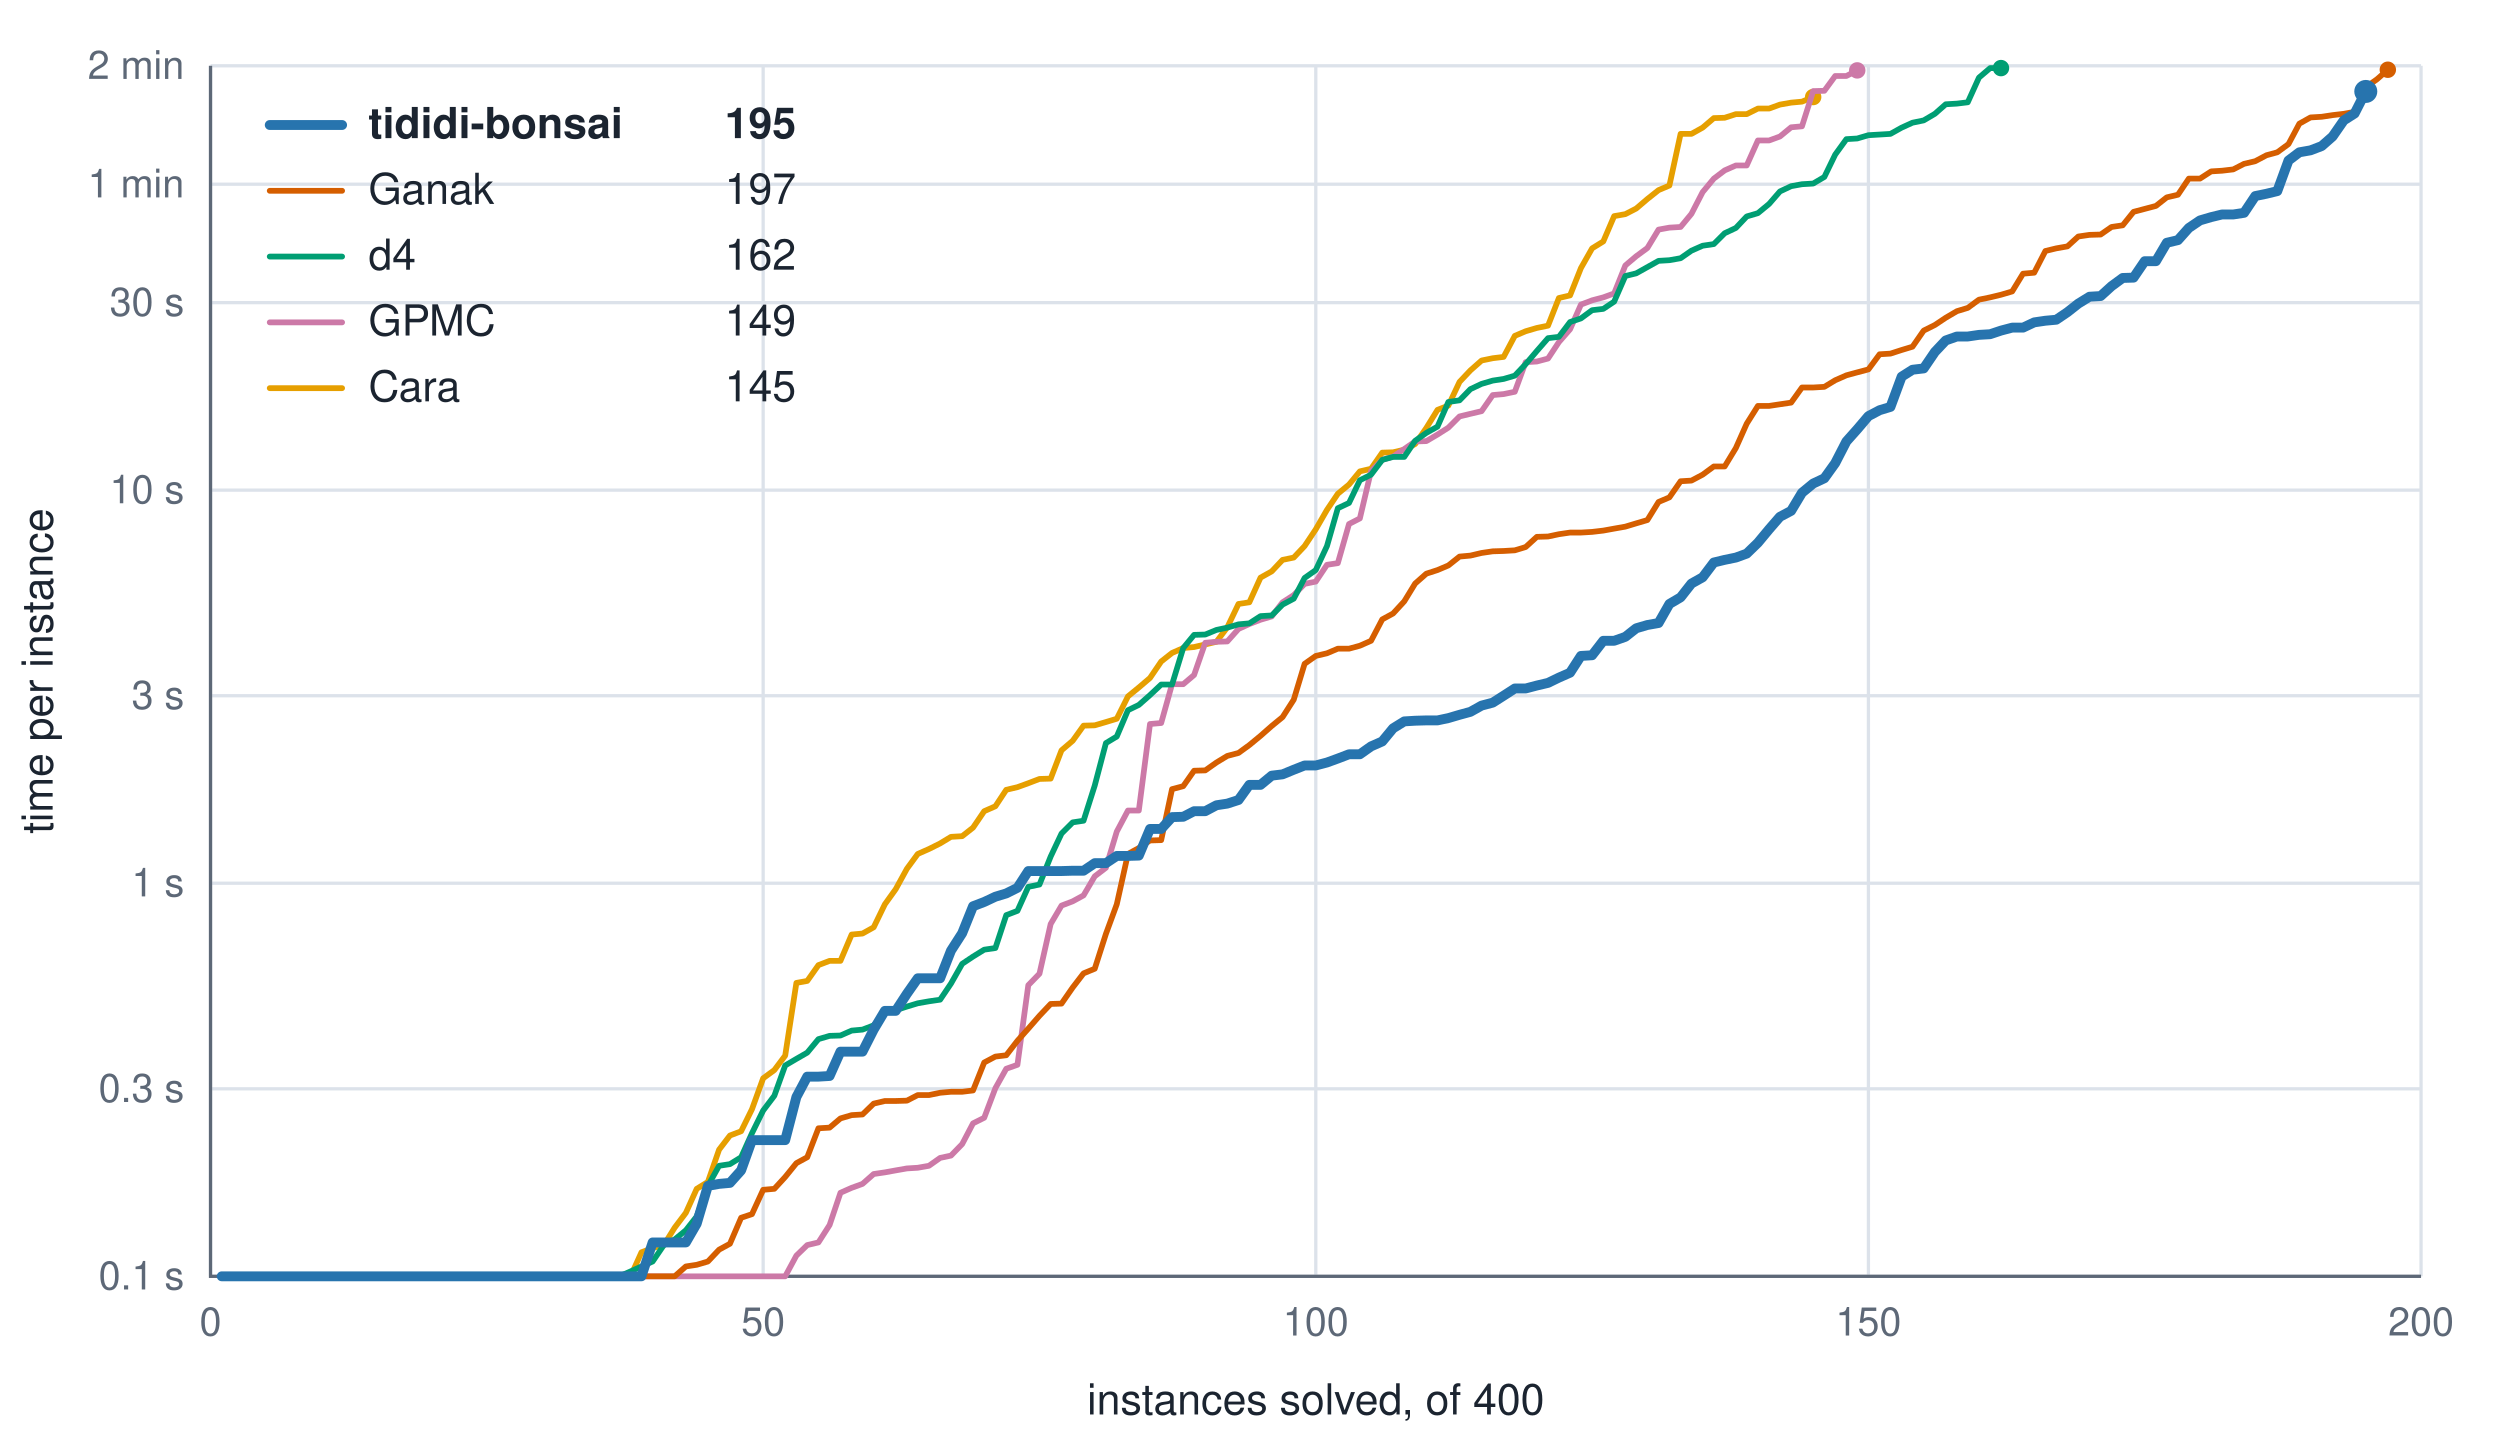
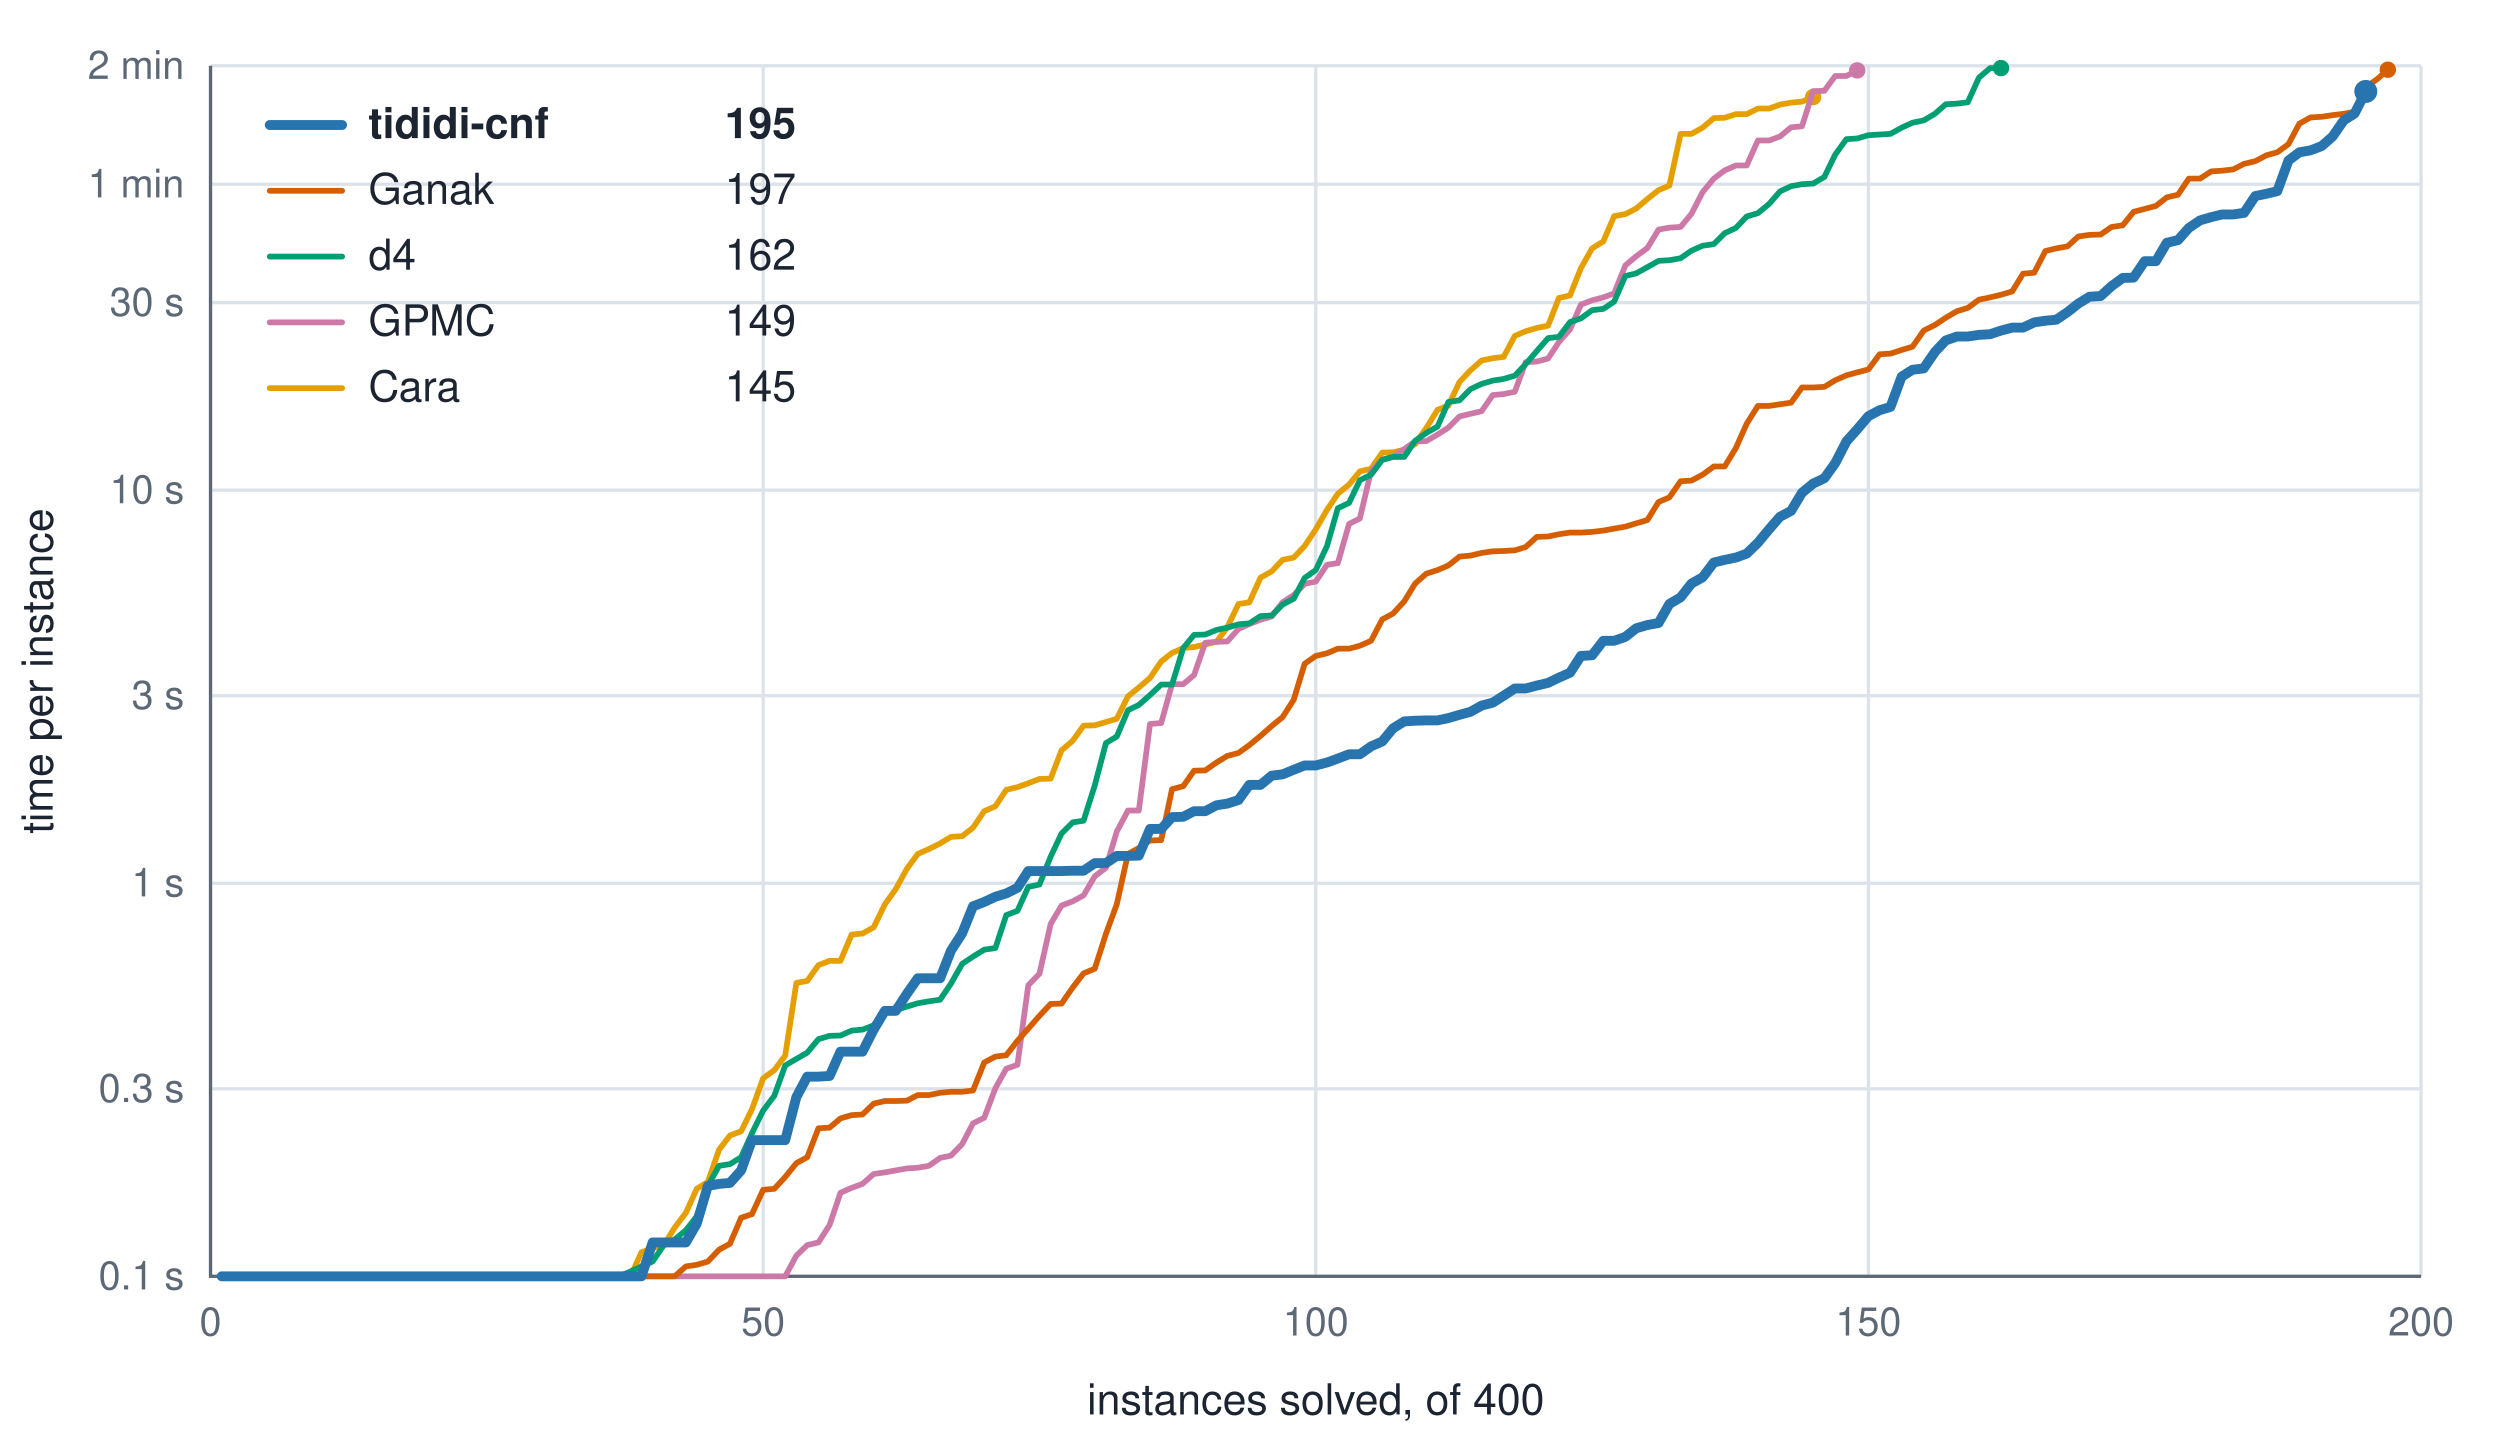
<svg xmlns="http://www.w3.org/2000/svg" viewBox="0 0 760 440" width="760" height="440" role="img" aria-labelledby="t d" font-family="system-ui, -apple-system, Segoe UI, Helvetica, Arial, sans-serif">
  <style>
.ink{fill:#1b2430}.muted{fill:#5d6877}.grid{stroke:#dce2ea}.axis{stroke:#5d6877}.c0{stroke:#2774AE}.f0{fill:#2774AE}.c1{stroke:#D55E00}.f1{fill:#D55E00}.c2{stroke:#009E73}.f2{fill:#009E73}.c3{stroke:#CC79A7}.f3{fill:#CC79A7}.c4{stroke:#E69F00}.f4{fill:#E69F00}
@media (prefers-color-scheme: dark){.ink{fill:#e6edf3}.muted{fill:#9da7b3}.grid{stroke:#30363d}.axis{stroke:#9da7b3}.c0{stroke:#58A6FF}.f0{fill:#58A6FF}.c1{stroke:#F0884A}.f1{fill:#F0884A}.c2{stroke:#3FC59A}.f2{fill:#3FC59A}.c3{stroke:#E0A3C8}.f3{fill:#E0A3C8}.c4{stroke:#F2BE4A}.f4{fill:#F2BE4A}}
</style>
  <line class="grid" x1="64" x2="736" y1="388.0" y2="388.0" stroke-width="1" />
  <text class="muted" x="56" y="392.0" font-size="12" text-anchor="end">0.1 s</text>
  <line class="grid" x1="64" x2="736" y1="331.0" y2="331.0" stroke-width="1" />
  <text class="muted" x="56" y="335.0" font-size="12" text-anchor="end">0.3 s</text>
  <line class="grid" x1="64" x2="736" y1="268.5" y2="268.5" stroke-width="1" />
  <text class="muted" x="56" y="272.5" font-size="12" text-anchor="end">1 s</text>
  <line class="grid" x1="64" x2="736" y1="211.5" y2="211.5" stroke-width="1" />
  <text class="muted" x="56" y="215.5" font-size="12" text-anchor="end">3 s</text>
  <line class="grid" x1="64" x2="736" y1="149.0" y2="149.0" stroke-width="1" />
  <text class="muted" x="56" y="153.0" font-size="12" text-anchor="end">10 s</text>
  <line class="grid" x1="64" x2="736" y1="92.0" y2="92.0" stroke-width="1" />
  <text class="muted" x="56" y="96.0" font-size="12" text-anchor="end">30 s</text>
  <line class="grid" x1="64" x2="736" y1="56.0" y2="56.0" stroke-width="1" />
  <text class="muted" x="56" y="60.0" font-size="12" text-anchor="end">1 min</text>
  <line class="grid" x1="64" x2="736" y1="20.0" y2="20.0" stroke-width="1" />
  <text class="muted" x="56" y="24.0" font-size="12" text-anchor="end">2 min</text>
  <line class="grid" x1="64.0" x2="64.0" y1="20" y2="388" stroke-width="1" />
  <text class="muted" x="64.0" y="406" font-size="12" text-anchor="middle">0</text>
  <line class="grid" x1="232.0" x2="232.0" y1="20" y2="388" stroke-width="1" />
  <text class="muted" x="232.0" y="406" font-size="12" text-anchor="middle">50</text>
  <line class="grid" x1="400.0" x2="400.0" y1="20" y2="388" stroke-width="1" />
  <text class="muted" x="400.0" y="406" font-size="12" text-anchor="middle">100</text>
  <line class="grid" x1="568.0" x2="568.0" y1="20" y2="388" stroke-width="1" />
  <text class="muted" x="568.0" y="406" font-size="12" text-anchor="middle">150</text>
  <line class="grid" x1="736.0" x2="736.0" y1="20" y2="388" stroke-width="1" />
  <text class="muted" x="736.0" y="406" font-size="12" text-anchor="middle">200</text>
  <path class="axis" d="M64 20V388H736" fill="none" stroke-width="1" />
  <text class="ink" x="400.0" y="430" font-size="13" text-anchor="middle">instances solved, of 400</text>
  <text class="ink" transform="translate(16 204.0) rotate(-90)" font-size="13" text-anchor="middle">time per instance</text>
  <polyline class="c4" points="67.4,388.0 70.7,388.0 74.1,388.0 77.4,388.0 80.8,388.0 84.2,388.0 87.5,388.0 90.9,388.0 94.2,388.0 97.6,388.0 101.0,388.0 104.3,388.0 107.7,388.0 111.0,388.0 114.4,388.0 117.8,388.0 121.1,388.0 124.5,388.0 127.8,388.0 131.2,388.0 134.6,388.0 137.9,388.0 141.3,388.0 144.6,388.0 148.0,388.0 151.4,388.0 154.7,388.0 158.1,388.0 161.4,388.0 164.8,388.0 168.2,388.0 171.5,388.0 174.9,388.0 178.2,388.0 181.6,388.0 185.0,388.0 188.3,388.0 191.7,388.0 195.0,380.7 198.4,379.4 201.8,378.5 205.1,373.2 208.5,368.7 211.8,361.4 215.2,359.3 218.6,349.5 221.9,345.2 225.3,343.9 228.6,337.2 232.0,327.8 235.4,325.3 238.7,320.9 242.1,298.8 245.4,298.2 248.8,293.4 252.2,292.1 255.5,292.1 258.9,284.1 262.2,283.8 265.6,281.9 269.0,274.9 272.3,270.3 275.7,264.1 279.0,259.6 282.4,258.1 285.8,256.4 289.1,254.4 292.5,254.2 295.8,251.6 299.2,246.6 302.6,245.1 305.9,240.1 309.3,239.3 312.6,238.1 316.0,236.8 319.4,236.7 322.7,228.1 326.1,225.2 329.4,220.6 332.8,220.5 336.2,219.5 339.5,218.5 342.9,211.7 346.2,209.0 349.6,206.1 353.0,201.1 356.3,198.5 359.7,197.0 363.0,196.7 366.4,195.9 369.8,195.1 373.1,190.7 376.5,183.6 379.8,183.1 383.2,175.6 386.6,173.7 389.9,170.2 393.3,169.5 396.6,166.0 400.0,160.9 403.4,155.0 406.7,150.1 410.1,147.3 413.4,143.3 416.8,142.5 420.2,137.6 423.5,137.5 426.9,136.7 430.2,135.0 433.6,130.1 437.0,124.6 440.3,123.3 443.7,116.1 447.0,112.6 450.4,109.6 453.8,108.9 457.1,108.5 460.5,102.1 463.8,100.7 467.2,99.7 470.6,99.0 473.9,90.6 477.3,89.8 480.6,81.5 484.0,75.5 487.4,73.4 490.7,65.7 494.1,65.1 497.4,63.4 500.8,60.5 504.2,57.8 507.5,56.4 510.9,40.7 514.2,40.7 517.6,38.8 521.0,35.9 524.3,35.8 527.7,34.7 531.0,34.7 534.4,33.0 537.8,33.0 541.1,31.8 544.5,31.2 547.8,30.9 551.2,29.5" fill="none" stroke-width="1.75" stroke-linejoin="round" stroke-linecap="round" />
  <circle class="f4" cx="551.2" cy="29.5" r="2.5" />
  <polyline class="c3" points="67.4,388.0 70.7,388.0 74.1,388.0 77.4,388.0 80.8,388.0 84.2,388.0 87.5,388.0 90.9,388.0 94.2,388.0 97.6,388.0 101.0,388.0 104.3,388.0 107.7,388.0 111.0,388.0 114.4,388.0 117.8,388.0 121.1,388.0 124.5,388.0 127.8,388.0 131.2,388.0 134.6,388.0 137.9,388.0 141.3,388.0 144.6,388.0 148.0,388.0 151.4,388.0 154.7,388.0 158.1,388.0 161.4,388.0 164.8,388.0 168.2,388.0 171.5,388.0 174.9,388.0 178.2,388.0 181.6,388.0 185.0,388.0 188.3,388.0 191.7,388.0 195.0,388.0 198.4,388.0 201.8,388.0 205.1,388.0 208.5,388.0 211.8,388.0 215.2,388.0 218.6,388.0 221.9,388.0 225.3,388.0 228.6,388.0 232.0,388.0 235.4,388.0 238.7,388.0 242.1,381.7 245.4,378.5 248.8,377.7 252.2,372.4 255.5,362.6 258.9,361.1 262.2,359.9 265.6,356.9 269.0,356.4 272.3,355.8 275.7,355.2 279.0,355.0 282.4,354.4 285.8,352.0 289.1,351.3 292.5,347.8 295.8,341.5 299.2,339.8 302.6,330.8 305.9,324.9 309.3,323.7 312.6,299.5 316.0,296.0 319.4,280.9 322.7,275.3 326.1,274.0 329.4,272.2 332.8,266.4 336.2,263.8 339.5,252.8 342.9,246.4 346.2,246.4 349.6,220.1 353.0,219.8 356.3,208.0 359.7,208.0 363.0,205.2 366.4,195.4 369.8,195.1 373.1,195.0 376.5,191.2 379.8,189.7 383.2,188.4 386.6,187.4 389.9,183.1 393.3,180.9 396.6,177.5 400.0,176.8 403.4,171.7 406.7,171.2 410.1,159.3 413.4,157.6 416.8,143.2 420.2,139.8 423.5,138.8 426.9,136.5 430.2,134.2 433.6,134.1 437.0,132.1 440.3,130.0 443.7,126.6 447.0,125.8 450.4,125.0 453.8,120.1 457.1,119.8 460.5,119.1 463.8,110.1 467.2,109.9 470.6,109.0 473.9,104.0 477.3,100.1 480.6,92.6 484.0,91.3 487.4,90.4 490.7,89.2 494.1,80.7 497.4,77.9 500.8,75.4 504.2,69.8 507.5,69.2 510.9,69.0 514.2,65.0 517.6,58.4 521.0,54.3 524.3,51.8 527.7,50.3 531.0,50.3 534.4,42.7 537.8,42.7 541.1,41.5 544.5,38.7 547.8,38.4 551.2,27.7 554.6,27.6 557.9,23.1 561.3,23.1 564.6,21.4" fill="none" stroke-width="1.75" stroke-linejoin="round" stroke-linecap="round" />
  <circle class="f3" cx="564.6" cy="21.4" r="2.5" />
  <polyline class="c2" points="67.4,388.0 70.7,388.0 74.1,388.0 77.4,388.0 80.8,388.0 84.2,388.0 87.5,388.0 90.9,388.0 94.2,388.0 97.6,388.0 101.0,388.0 104.3,388.0 107.7,388.0 111.0,388.0 114.4,388.0 117.8,388.0 121.1,388.0 124.5,388.0 127.8,388.0 131.2,388.0 134.6,388.0 137.9,388.0 141.3,388.0 144.6,388.0 148.0,388.0 151.4,388.0 154.7,388.0 158.1,388.0 161.4,388.0 164.8,388.0 168.2,388.0 171.5,388.0 174.9,388.0 178.2,388.0 181.6,388.0 185.0,388.0 188.3,388.0 191.7,386.5 195.0,385.0 198.4,383.5 201.8,378.5 205.1,376.8 208.5,374.0 211.8,369.8 215.2,360.5 218.6,354.4 221.9,353.9 225.3,351.8 228.6,344.5 232.0,337.6 235.4,333.1 238.7,323.9 242.1,321.9 245.4,320.0 248.8,315.9 252.2,314.9 255.5,314.8 258.9,313.3 262.2,313.0 265.6,311.7 269.0,307.9 272.3,307.1 275.7,306.0 279.0,305.0 282.4,304.4 285.8,303.9 289.1,299.0 292.5,293.0 295.8,290.8 299.2,288.7 302.6,288.2 305.9,278.2 309.3,276.9 312.6,269.6 316.0,268.9 319.4,260.4 322.7,253.4 326.1,250.0 329.4,249.5 332.8,238.8 336.2,225.9 339.5,223.9 342.9,215.9 346.2,214.3 349.6,211.3 353.0,208.1 356.3,208.1 359.7,197.0 363.0,193.0 366.4,192.9 369.8,191.5 373.1,190.8 376.5,189.8 379.8,189.5 383.2,187.3 386.6,187.1 389.9,183.8 393.3,182.0 396.6,175.7 400.0,173.3 403.4,166.0 406.7,154.5 410.1,152.9 413.4,146.0 416.8,144.3 420.2,139.8 423.5,138.9 426.9,138.9 430.2,134.0 433.6,131.6 437.0,129.7 440.3,122.2 443.7,121.7 447.0,118.3 450.4,116.7 453.8,115.7 457.1,115.2 460.5,114.2 463.8,110.7 467.2,106.7 470.6,102.8 473.9,102.4 477.3,97.9 480.6,96.8 484.0,94.3 487.4,93.9 490.7,91.7 494.1,83.9 497.4,83.1 500.8,81.2 504.2,79.3 507.5,79.1 510.9,78.5 514.2,76.2 517.6,74.7 521.0,74.2 524.3,70.9 527.7,69.3 531.0,65.8 534.4,64.8 537.8,62.0 541.1,58.2 544.5,56.6 547.8,56.0 551.2,55.8 554.6,53.8 557.9,47.0 561.3,42.3 564.6,42.1 568.0,41.1 571.4,40.9 574.7,40.7 578.1,38.8 581.4,37.3 584.8,36.6 588.2,34.6 591.5,31.7 594.9,31.5 598.2,31.1 601.6,23.6 605.0,20.7 608.3,20.7" fill="none" stroke-width="1.75" stroke-linejoin="round" stroke-linecap="round" />
  <circle class="f2" cx="608.3" cy="20.7" r="2.5" />
  <polyline class="c1" points="67.4,388.0 70.7,388.0 74.1,388.0 77.4,388.0 80.8,388.0 84.2,388.0 87.5,388.0 90.9,388.0 94.2,388.0 97.6,388.0 101.0,388.0 104.3,388.0 107.7,388.0 111.0,388.0 114.4,388.0 117.8,388.0 121.1,388.0 124.5,388.0 127.8,388.0 131.2,388.0 134.6,388.0 137.9,388.0 141.3,388.0 144.6,388.0 148.0,388.0 151.4,388.0 154.7,388.0 158.1,388.0 161.4,388.0 164.8,388.0 168.2,388.0 171.5,388.0 174.9,388.0 178.2,388.0 181.6,388.0 185.0,388.0 188.3,388.0 191.7,388.0 195.0,388.0 198.4,388.0 201.8,388.0 205.1,388.0 208.5,385.0 211.8,384.5 215.2,383.5 218.6,379.9 221.9,378.1 225.3,370.2 228.6,369.1 232.0,361.7 235.4,361.4 238.7,357.8 242.1,353.6 245.4,351.8 248.8,343.0 252.2,342.8 255.5,340.0 258.9,339.0 262.2,338.8 265.6,335.5 269.0,334.7 272.3,334.7 275.7,334.6 279.0,332.9 282.4,332.9 285.8,332.2 289.1,331.9 292.5,331.9 295.8,331.5 299.2,323.0 302.6,321.2 305.9,320.8 309.3,316.4 312.6,312.7 316.0,308.8 319.4,305.2 322.7,305.1 326.1,300.2 329.4,295.9 332.8,294.5 336.2,283.9 339.5,274.9 342.9,259.6 346.2,257.8 349.6,255.5 353.0,255.4 356.3,239.9 359.7,239.0 363.0,234.3 366.4,234.2 369.8,231.8 373.1,229.8 376.5,228.9 379.8,226.5 383.2,223.7 386.6,220.7 389.9,218.0 393.3,212.7 396.6,201.8 400.0,199.4 403.4,198.6 406.7,197.2 410.1,197.2 413.4,196.3 416.8,194.8 420.2,188.3 423.5,186.5 426.9,182.8 430.2,177.4 433.6,174.4 437.0,173.3 440.3,171.9 443.7,169.2 447.0,168.9 450.4,168.1 453.8,167.6 457.1,167.5 460.5,167.3 463.8,166.3 467.2,163.2 470.6,163.1 473.9,162.4 477.3,161.9 480.6,161.9 484.0,161.7 487.4,161.3 490.7,160.7 494.1,160.1 497.4,159.1 500.8,158.1 504.2,152.6 507.5,151.2 510.9,146.3 514.2,146.1 517.6,144.3 521.0,141.8 524.3,141.8 527.7,136.2 531.0,128.8 534.4,123.4 537.8,123.4 541.1,122.9 544.5,122.4 547.8,117.8 551.2,117.8 554.6,117.6 557.9,115.6 561.3,114.1 564.6,113.2 568.0,112.3 571.4,107.7 574.7,107.5 578.1,106.4 581.4,105.4 584.8,100.5 588.2,98.8 591.5,96.6 594.9,94.6 598.2,93.6 601.6,91.1 605.0,90.4 608.3,89.6 611.7,88.6 615.0,83.2 618.4,82.9 621.8,76.3 625.1,75.5 628.5,74.9 631.8,71.9 635.2,71.4 638.6,71.3 641.9,69.0 645.3,68.5 648.6,64.4 652.0,63.5 655.4,62.6 658.7,60.0 662.1,59.2 665.4,54.3 668.8,54.3 672.2,52.1 675.5,51.9 678.9,51.5 682.2,49.8 685.6,49.0 689.0,47.2 692.3,46.3 695.7,43.8 699.0,37.6 702.4,35.7 705.8,35.5 709.1,35.0 712.5,34.6 715.8,34.0 719.2,26.5 722.6,24.1 725.9,21.2" fill="none" stroke-width="1.75" stroke-linejoin="round" stroke-linecap="round" />
  <circle class="f1" cx="725.9" cy="21.2" r="2.5" />
  <polyline class="c0" points="67.4,388.0 70.7,388.0 74.1,388.0 77.4,388.0 80.8,388.0 84.2,388.0 87.5,388.0 90.9,388.0 94.2,388.0 97.6,388.0 101.0,388.0 104.3,388.0 107.7,388.0 111.0,388.0 114.4,388.0 117.8,388.0 121.1,388.0 124.5,388.0 127.8,388.0 131.2,388.0 134.6,388.0 137.9,388.0 141.3,388.0 144.6,388.0 148.0,388.0 151.4,388.0 154.7,388.0 158.1,388.0 161.4,388.0 164.8,388.0 168.2,388.0 171.5,388.0 174.9,388.0 178.2,388.0 181.6,388.0 185.0,388.0 188.3,388.0 191.7,388.0 195.0,388.0 198.4,377.7 201.8,377.7 205.1,377.7 208.5,377.7 211.8,372.0 215.2,360.5 218.6,359.9 221.9,359.6 225.3,355.8 228.6,346.6 232.0,346.6 235.4,346.6 238.7,346.6 242.1,333.5 245.4,327.3 248.8,327.3 252.2,327.1 255.5,319.7 258.9,319.7 262.2,319.7 265.6,313.0 269.0,307.3 272.3,307.3 275.7,302.1 279.0,297.4 282.4,297.4 285.8,297.4 289.1,289.0 292.5,283.7 295.8,275.5 299.2,274.2 302.6,272.6 305.9,271.6 309.3,269.9 312.6,264.8 316.0,264.8 319.4,264.8 322.7,264.8 326.1,264.7 329.4,264.7 332.8,262.4 336.2,262.4 339.5,260.2 342.9,260.2 346.2,260.1 349.6,252.0 353.0,252.0 356.3,248.4 359.7,248.3 363.0,246.6 366.4,246.6 369.8,244.8 373.1,244.3 376.5,243.2 379.8,238.6 383.2,238.6 386.6,235.8 389.9,235.4 393.3,234.0 396.6,232.7 400.0,232.7 403.4,231.8 406.7,230.6 410.1,229.3 413.4,229.3 416.8,226.9 420.2,225.4 423.5,221.4 426.9,219.3 430.2,219.1 433.6,219.0 437.0,219.0 440.3,218.3 443.7,217.3 447.0,216.4 450.4,214.5 453.8,213.6 457.1,211.5 460.5,209.3 463.8,209.3 467.2,208.4 470.6,207.6 473.9,206.0 477.3,204.5 480.6,199.4 484.0,199.2 487.4,194.8 490.7,194.8 494.1,193.6 497.4,191.0 500.8,190.0 504.2,189.4 507.5,183.6 510.9,181.6 514.2,177.4 517.6,175.5 521.0,171.0 524.3,170.2 527.7,169.5 531.0,168.3 534.4,165.0 537.8,160.9 541.1,157.1 544.5,155.3 547.8,149.8 551.2,147.0 554.6,145.4 557.9,140.8 561.3,134.2 564.6,130.5 568.0,126.5 571.4,124.7 574.7,123.7 578.1,114.5 581.4,112.4 584.8,112.0 588.2,107.0 591.5,103.5 594.9,102.3 598.2,102.3 601.6,101.8 605.0,101.6 608.3,100.5 611.7,99.6 615.0,99.6 618.4,98.0 621.8,97.5 625.1,97.2 628.5,94.9 631.8,92.3 635.2,90.2 638.6,90.0 641.9,87.0 645.3,84.5 648.6,84.4 652.0,79.4 655.4,79.4 658.7,73.8 662.1,73.0 665.4,69.3 668.8,67.0 672.2,66.0 675.5,65.2 678.9,65.2 682.2,64.7 685.6,59.6 689.0,58.9 692.3,58.1 695.7,48.8 699.0,46.3 702.4,45.7 705.8,44.4 709.1,41.5 712.5,36.6 715.8,34.5 719.2,27.8" fill="none" stroke-width="3" stroke-linejoin="round" stroke-linecap="round" />
  <circle class="f0" cx="719.2" cy="27.8" r="3.5" />
  <line class="c0" x1="82" x2="104" y1="38" y2="38" stroke-width="3" stroke-linecap="round" />
-   <text class="ink" x="112" y="42" font-size="13" font-weight="600">tididi-bonsai</text>
+   <text class="ink" x="112" y="42" font-size="13" font-weight="600">tididi-cnf</text>
  <text class="ink" x="242" y="42" font-size="13" text-anchor="end" font-weight="600">195</text>
  <line class="c1" x1="82" x2="104" y1="58" y2="58" stroke-width="1.75" stroke-linecap="round" />
  <text class="ink" x="112" y="62" font-size="13">Ganak</text>
  <text class="ink" x="242" y="62" font-size="13" text-anchor="end">197</text>
  <line class="c2" x1="82" x2="104" y1="78" y2="78" stroke-width="1.75" stroke-linecap="round" />
  <text class="ink" x="112" y="82" font-size="13">d4</text>
  <text class="ink" x="242" y="82" font-size="13" text-anchor="end">162</text>
  <line class="c3" x1="82" x2="104" y1="98" y2="98" stroke-width="1.75" stroke-linecap="round" />
  <text class="ink" x="112" y="102" font-size="13">GPMC</text>
  <text class="ink" x="242" y="102" font-size="13" text-anchor="end">149</text>
  <line class="c4" x1="82" x2="104" y1="118" y2="118" stroke-width="1.75" stroke-linecap="round" />
  <text class="ink" x="112" y="122" font-size="13">Cara</text>
  <text class="ink" x="242" y="122" font-size="13" text-anchor="end">145</text>
</svg>
